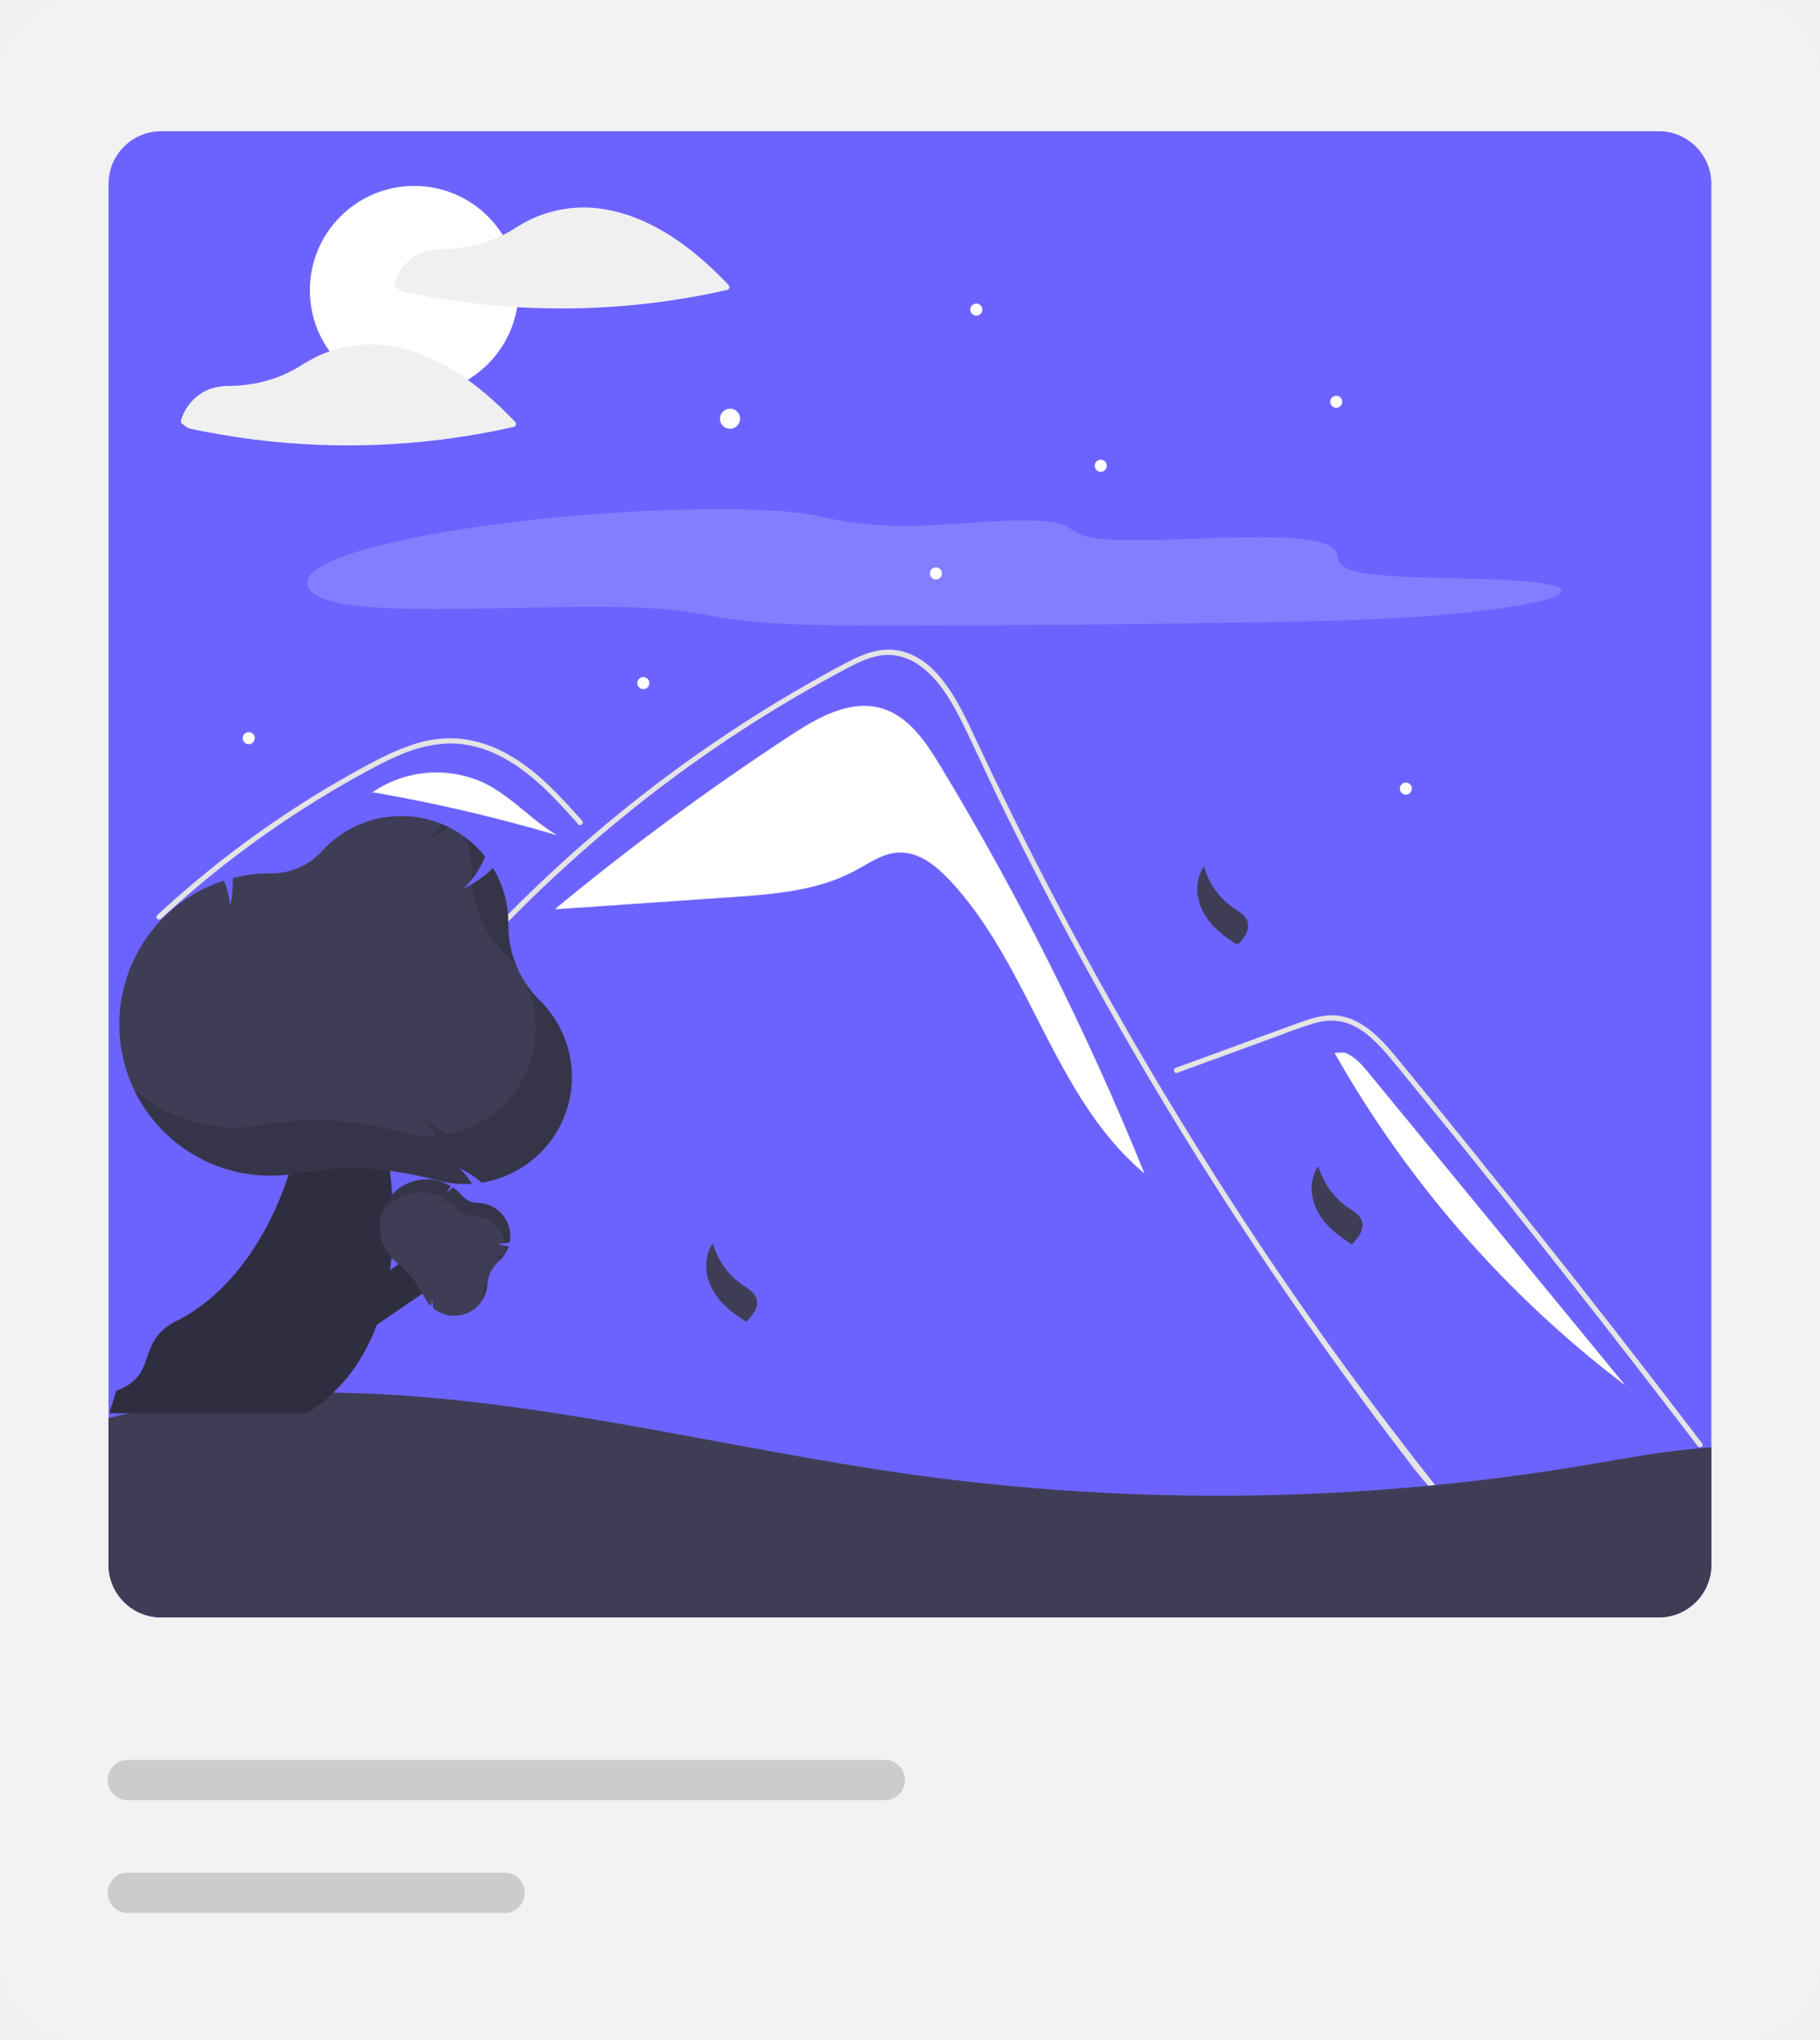
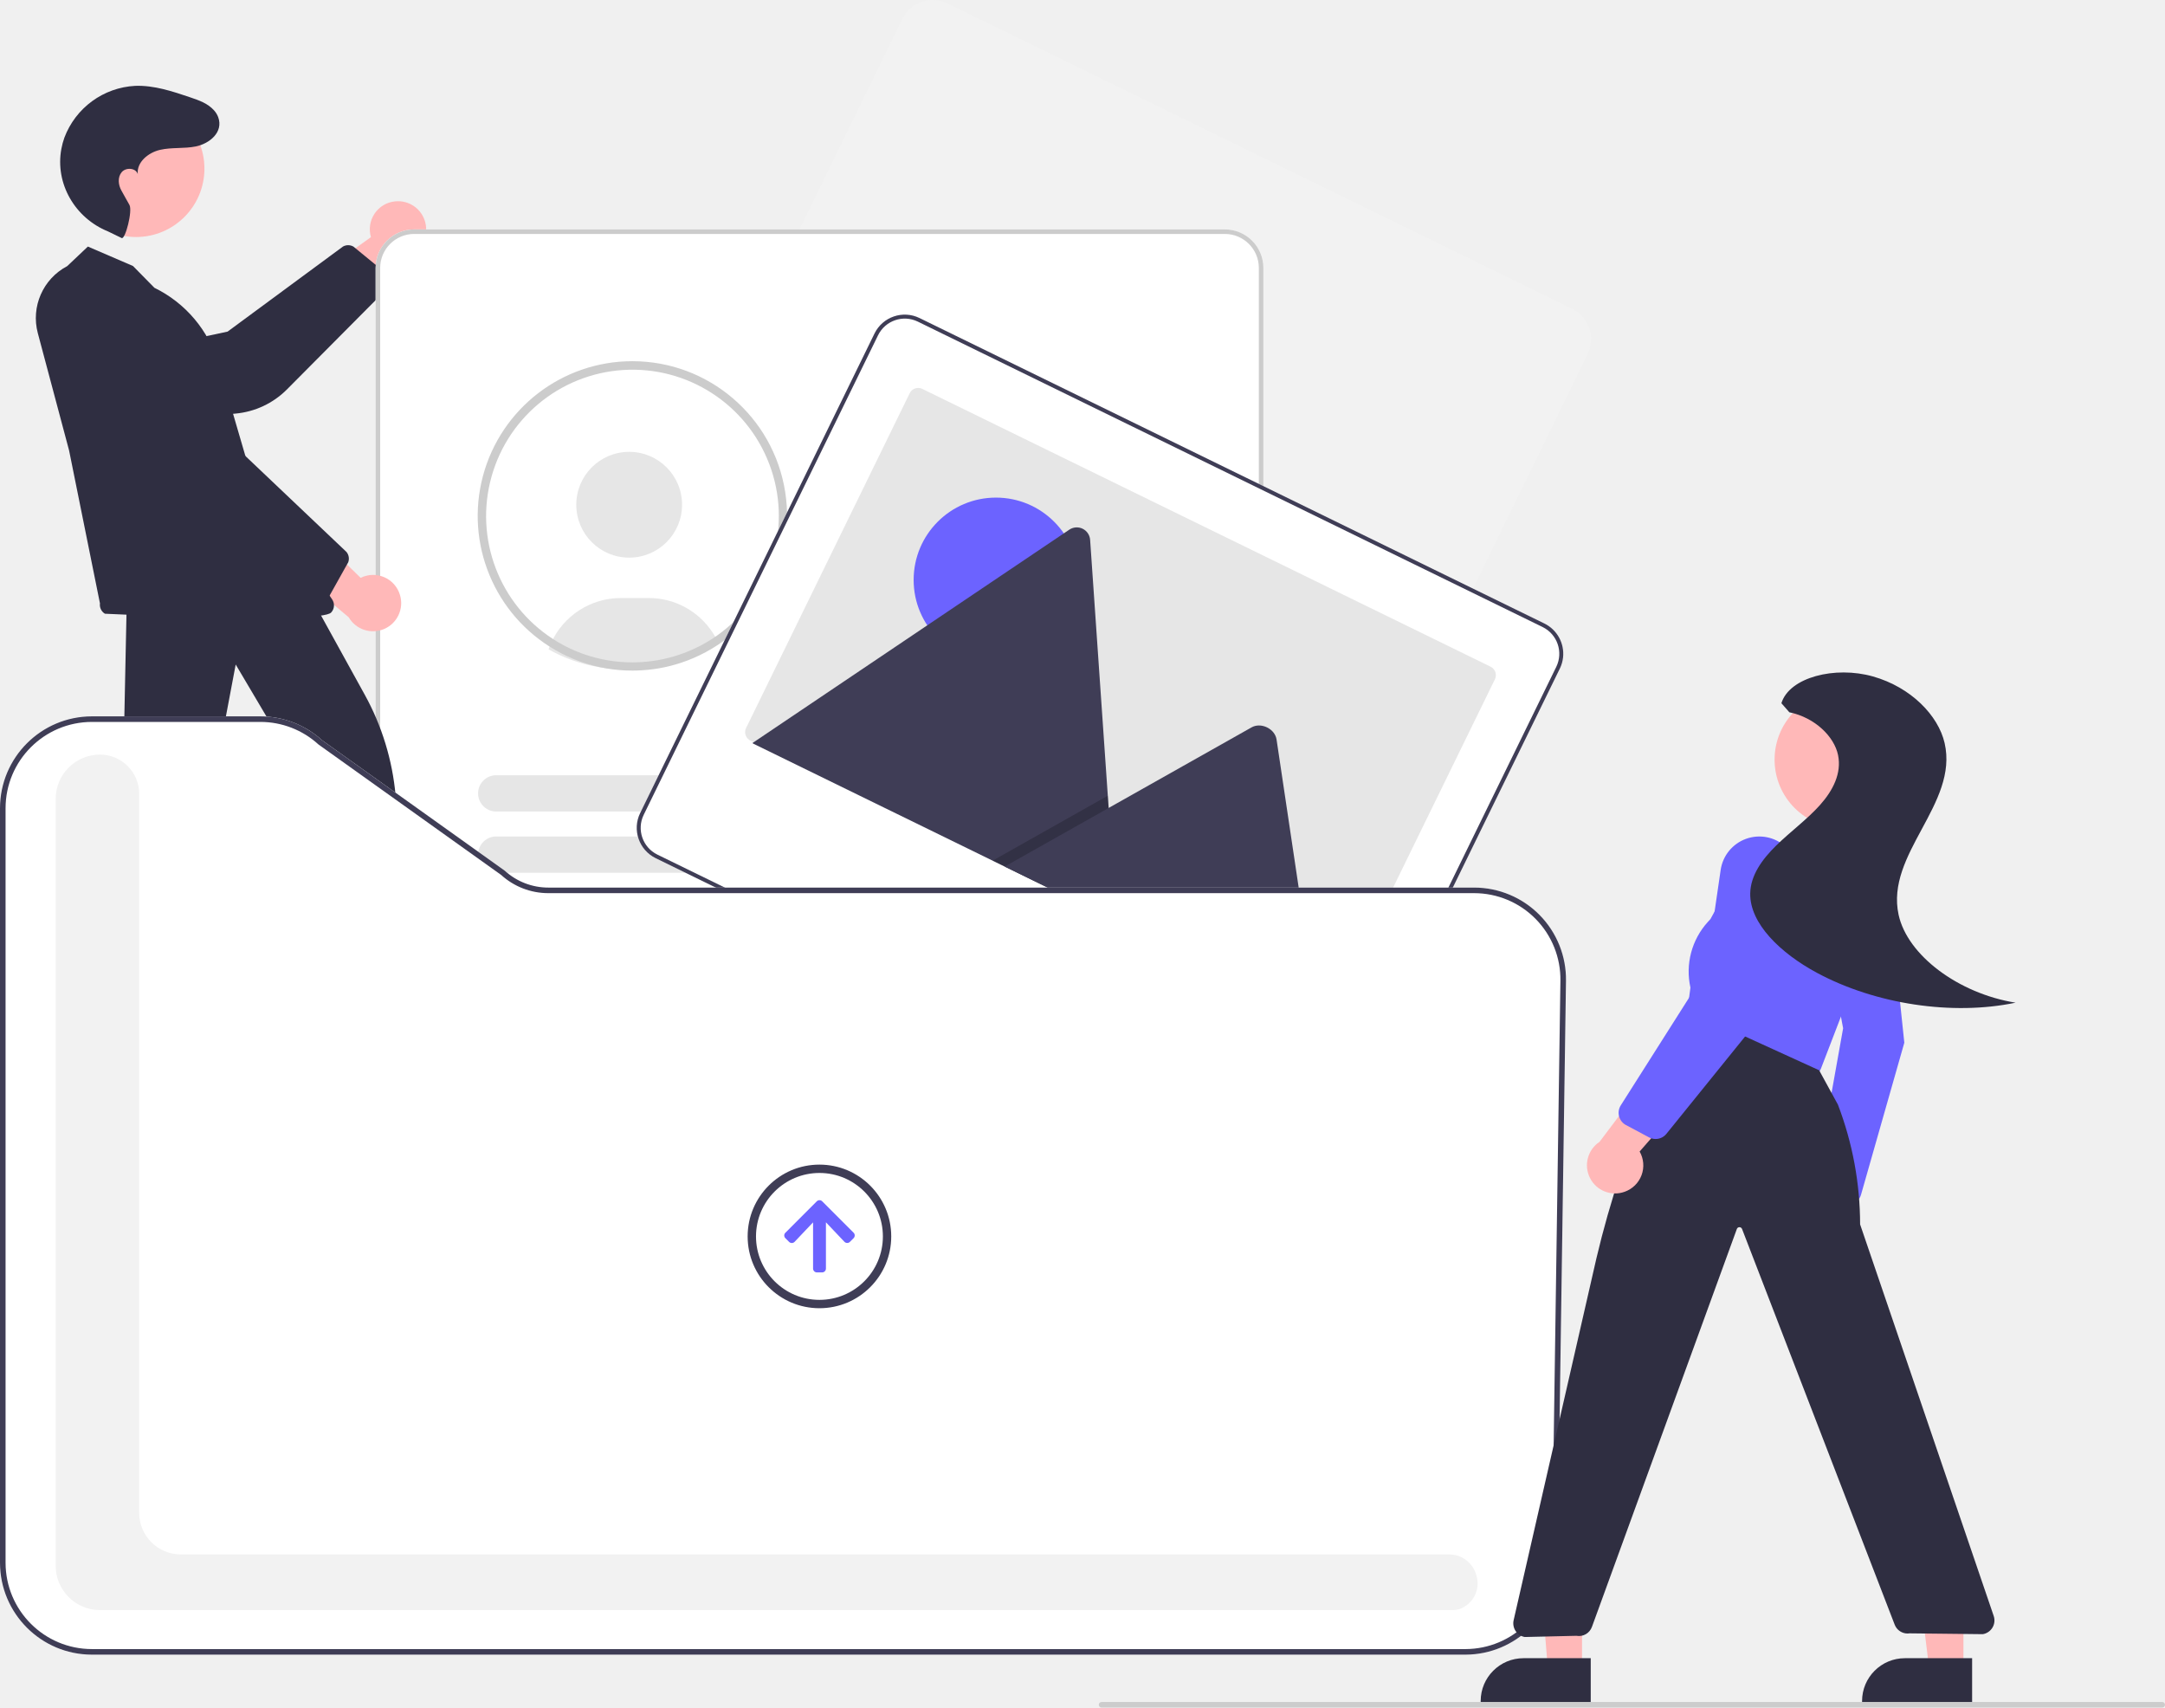
- <svg xmlns="http://www.w3.org/2000/svg" data-name="Layer 1" width="541" height="606" viewBox="0 0 541 606">
-   <path d="M847.05,752.742H352.022a23.012,23.012,0,0,1-22.986-22.986V169.729a23.012,23.012,0,0,1,22.986-22.986H847.05a23.012,23.012,0,0,1,22.986,22.986V729.756A23.012,23.012,0,0,1,847.05,752.742Z" transform="translate(-329.0361 -146.7423)" fill="#f2f2f2" />
-   <path d="M822.156,185.742h-445.24a15.641,15.641,0,0,0-15.62,15.62v410.42a15.641,15.641,0,0,0,15.62,15.62h445.24a15.641,15.641,0,0,0,15.62-15.62v-410.42A15.641,15.641,0,0,0,822.156,185.742Z" transform="translate(-329.0361 -146.7423)" fill="#6c63ff" />
-   <path d="M608.575,374.351c-4.325-7.153-9.45-14.791-17.477-17.127-9.295-2.705-18.843,2.669-26.943,7.971a785.107,785.107,0,0,0-69.87,51.479l.024.278q26.069-1.798,52.138-3.595c12.557-.866,25.544-1.851,36.641-7.791,4.211-2.254,8.315-5.265,13.087-5.475,5.928-.261,11.097,3.88,15.159,8.205,24.028,25.587,30.982,64.716,57.939,87.196A855.509,855.509,0,0,0,608.575,374.351Z" transform="translate(-329.0361 -146.7423)" fill="#fff" />
-   <path d="M756.274,591.375c-2.657-3.355-3.743-4.141-6.364-7.527q-32.012-41.403-60.178-85.603-19.131-30.019-36.365-61.191-8.205-14.82-15.96-29.872-6.018-11.671-11.767-23.482c-1.096-2.249-2.161-4.508-3.221-6.773-2.497-5.325-4.948-10.676-7.579-15.928-2.998-5.987-6.648-12.263-12.155-16.285a16.583,16.583,0,0,0-8.639-3.324c-4.482-.29-8.618,1.561-12.506,3.583a402.575,402.575,0,0,0-79.161,54.589,412.123,412.123,0,0,0-64.314,71.391c-.568.812-1.913.036-1.339-.781q3.389-4.793,6.912-9.482A414.4,414.4,0,0,1,549.436,362.007q10.291-6.669,20.969-12.713c3.588-2.032,7.191-4.038,10.857-5.92,3.593-1.846,7.409-3.505,11.513-3.567,13.969-.217,21.202,15.603,26.17,26.248q2.342,5.025,4.741,10.019,9.065,18.961,18.829,37.575,6.026,11.493,12.315,22.851,19.573,35.37,41.607,69.308c19.46,29.97,38.764,56.445,60.932,84.471C757.98,591.055,756.889,592.161,756.274,591.375Z" transform="translate(-329.0361 -146.7423)" fill="#e4e4e4" />
-   <path d="M500.999,391.75c-.812-.905-1.618-1.809-2.435-2.714-6.442-7.124-13.354-14.166-22.2-18.25a32.207,32.207,0,0,0-13.494-3.128,38.508,38.508,0,0,0-14.01,3.055c-2.109.843-4.172,1.799-6.204,2.818-2.321,1.168-4.601,2.414-6.871,3.671q-6.39,3.536-12.615,7.383-12.385,7.654-23.994,16.476-6.018,4.575-11.788,9.451-5.366,4.529-10.516,9.301c-.734.677-1.83-.419-1.096-1.096.905-.843,1.82-1.68,2.735-2.507q3.877-3.505,7.879-6.876,7.297-6.157,14.972-11.839,11.935-8.841,24.691-16.482,6.375-3.815,12.925-7.31c1.318-.703,2.652-1.391,4.002-2.042a63.792,63.792,0,0,1,9.513-3.872,33.841,33.841,0,0,1,14.367-1.411,37.405,37.405,0,0,1,13.256,4.586c8.685,4.855,15.422,12.361,21.977,19.687C502.757,391.393,501.666,392.494,500.999,391.75Z" transform="translate(-329.0361 -146.7423)" fill="#e4e4e4" />
-   <path d="M678.96,465.575l20.812-7.612,10.333-3.779a105.676,105.676,0,0,1,10.202-3.514,16.094,16.094,0,0,1,9.234.118,21.282,21.282,0,0,1,7.202,4.465,58.449,58.449,0,0,1,5.907,6.309c2.25,2.704,4.466,5.436,6.693,8.159q13.784,16.857,27.387,33.86,13.603,17.003,27.024,34.151,13.454,17.189,26.723,34.523,1.625,2.123,3.248,4.249c.598.783,1.945.011,1.339-.783q-13.367-17.507-26.92-34.872-13.587-17.406-27.361-34.664-13.774-17.258-27.734-34.366-3.478-4.262-6.967-8.515c-1.962-2.392-3.902-4.809-6.055-7.035-3.951-4.086-8.887-7.697-14.795-7.795-3.474-.058-6.836,1.045-10.063,2.212-3.479,1.259-6.95,2.541-10.425,3.812l-20.958,7.665-5.239,1.916c-.93.34-.528,1.84.412,1.496Z" transform="translate(-329.0361 -146.7423)" fill="#e4e4e4" />
-   <path d="M473.626,379.75a33.6,33.6,0,0,0-33.84,2.42A482.654,482.654,0,0,1,494.698,394.986C487.207,390.597,481.348,383.719,473.626,379.75Z" transform="translate(-329.0361 -146.7423)" fill="#fff" />
-   <path d="M439.682,382.151l-2.036,1.655c.689-.579,1.405-1.122,2.14-1.636C439.751,382.164,439.717,382.157,439.682,382.151Z" transform="translate(-329.0361 -146.7423)" fill="#f2f2f2" />
-   <path d="M735.959,465.651c-2.049-2.494-4.264-5.105-7.328-6.118l-2.861.113a324.517,324.517,0,0,0,86.435,98.816Q774.082,512.056,735.959,465.651Z" transform="translate(-329.0361 -146.7423)" fill="#fff" />
-   <g opacity="0.17">
-     <path d="M791.793,323.392c5.769-2.516-5.931-3.98-19.205-4.461s-29.333-.455-37.816-1.824c-8.204-1.324-7.6-3.679-8.29-5.813s-3.844-4.321-16.646-4.796c-15.953-.591-42.261,1.684-54.303.318-11.238-1.275-4.558-5.273-20.945-5.426-9.358-.087-21.413,1.231-31.825,1.549a116.015,116.015,0,0,1-22.082-1.151c-5.075-.831-8.61-1.886-14.322-2.62-14.996-1.928-44.334-1.28-70.52,1.191s-48.632,6.521-61.291,10.532-16.156,7.961-13.208,11.31c1.883,2.139,6.701,4.138,18.389,4.998,21.862,1.607,60.785-1.159,83.376.303,12.591.815,18.176,2.836,29.223,3.942,11.868,1.188,29.242,1.251,46.312,1.223,35.542-.059,71.993-.424,109.161-1.094,15.525-.28,31.792-.643,48.311-1.976s33.369-3.905,36.854-6.316" transform="translate(-329.0361 -146.7423)" fill="#fff" />
-   </g>
-   <circle cx="217.015" cy="124.424" r="2.992" fill="#fff" />
-   <circle cx="290.235" cy="91.998" r="1.795" fill="#fff" />
-   <circle cx="191.235" cy="202.998" r="1.795" fill="#fff" />
-   <circle cx="397.232" cy="119.408" r="1.795" fill="#fff" />
-   <circle cx="278.232" cy="170.408" r="1.795" fill="#fff" />
-   <circle cx="327.232" cy="138.408" r="1.795" fill="#fff" />
-   <circle cx="417.932" cy="234.365" r="1.795" fill="#fff" />
-   <circle cx="73.932" cy="219.365" r="1.795" fill="#fff" />
-   <path d="M837.776,576.852v34.93a15.641,15.641,0,0,1-15.62,15.62h-445.24a15.641,15.641,0,0,1-15.62-15.62v-43.64a264.225,264.225,0,0,1,70.01-7.48c56.9,1.24,112.47,16.43,168.84,24.29a659.893,659.893,0,0,0,199.88-2.75C812.486,580.112,825.176,577.672,837.776,576.852Z" transform="translate(-329.0361 -146.7423)" fill="#3f3d56" />
-   <path d="M686.761,417.855c-2.274-4.21-2.591-9.727.201-13.612a22.043,22.043,0,0,0,8.781,12.326c1.659,1.129,3.621,2.213,4.188,4.137a4.928,4.928,0,0,1-.514,3.617,14.634,14.634,0,0,1-2.271,2.965l-.08.301C692.95,425.15,689.035,422.065,686.761,417.855Z" transform="translate(-329.0361 -146.7423)" fill="#3f3d56" />
-   <path d="M540.761,529.855c-2.274-4.21-2.591-9.727.201-13.612a22.043,22.043,0,0,0,8.781,12.326c1.659,1.129,3.621,2.213,4.188,4.137a4.928,4.928,0,0,1-.514,3.617,14.634,14.634,0,0,1-2.271,2.965l-.08.301C546.95,537.15,543.035,534.065,540.761,529.855Z" transform="translate(-329.0361 -146.7423)" fill="#3f3d56" />
-   <path d="M720.761,506.855c-2.274-4.21-2.591-9.727.201-13.612a22.043,22.043,0,0,0,8.781,12.326c1.659,1.129,3.621,2.213,4.188,4.137a4.928,4.928,0,0,1-.514,3.617,14.634,14.634,0,0,1-2.271,2.965l-.08.301C726.95,514.15,723.035,511.065,720.761,506.855Z" transform="translate(-329.0361 -146.7423)" fill="#3f3d56" />
-   <path d="M452.163,264.02A31.017,31.017,0,1,1,483.18,233.003,31.052,31.052,0,0,1,452.163,264.02Z" transform="translate(-329.0361 -146.7423)" fill="#fff" />
-   <path d="M545.598,231.412c-8.076-8.472-17.456-16.201-28.56-20.285a45.905,45.905,0,0,0-9.566-2.404c-.026-.004-.051.002-.077-0a1.408,1.408,0,0,0-.161-.032,36.823,36.823,0,0,0-13.668.825,37.762,37.762,0,0,0-6.364,2.217,55.65,55.65,0,0,0-5.971,3.384A38.84,38.84,0,0,1,468.036,220.04a44.393,44.393,0,0,1-7.087.696,17.119,17.119,0,0,0-5.962.858,14.311,14.311,0,0,0-8.715,9.437.928.928,0,0,0,.412,1.014c.529.379,1.044.808,1.599,1.145a4.99,4.99,0,0,0,1.562.426q1.325.28,2.653.543,4.892.969,9.825,1.716,9.981,1.511,20.071,2.129a223.483,223.483,0,0,0,40.396-1.214,224.255,224.255,0,0,0,22.412-3.877A.906.906,0,0,0,545.598,231.412Z" transform="translate(-329.0361 -146.7423)" fill="#f0f0f0" />
-   <path d="M453.611,251.816a45.905,45.905,0,0,0-9.566-2.404c-.026-.004-.051.002-.077-0a1.408,1.408,0,0,0-.161-.032,36.823,36.823,0,0,0-13.668.825,37.761,37.761,0,0,0-6.364,2.217,55.653,55.653,0,0,0-5.971,3.384,38.839,38.839,0,0,1-13.196,4.923,44.392,44.392,0,0,1-7.087.696,17.119,17.119,0,0,0-5.962.858A14.311,14.311,0,0,0,382.843,271.72a.928.928,0,0,0,.412,1.014c.529.379,1.044.808,1.599,1.146a4.99,4.99,0,0,0,1.562.426q1.325.279,2.653.543,4.892.969,9.825,1.716,9.981,1.511,20.071,2.129a223.482,223.482,0,0,0,40.396-1.214,224.252,224.252,0,0,0,22.412-3.877.906.906,0,0,0,.396-1.5C474.094,263.63,464.715,255.901,453.611,251.816Z" transform="translate(-329.0361 -146.7423)" fill="#f0f0f0" />
-   <path d="M592.036,681.742h-225a6,6,0,0,1,0-12h225a6,6,0,1,1,0,12Z" transform="translate(-329.0361 -146.7423)" fill="#ccc" />
-   <path d="M479.036,715.242h-112a6,6,0,0,1,0-12h112a6,6,0,1,1,0,12Z" transform="translate(-329.0361 -146.7423)" fill="#ccc" />
-   <polygon points="107.375 384.038 124.578 370.977 132.963 379.362 104.938 398.541 107.375 384.038" fill="#2f2e41" />
-   <path d="M420.366,566.744H361.517l2.064-6.688h0c12.792-4.631,5.607-14.585,17.775-20.669,29.763-14.882,41.286-59.29,36.927-76.844l19.504-.825S464.724,538.212,420.366,566.744Z" transform="translate(-329.0361 -146.7423)" fill="#2f2e41" />
-   <path d="M470.606,535.308a9.891,9.891,0,0,1-12.782.239l-.038-.031-.001-.049a9.477,9.477,0,0,0-.38-2.419,6.77,6.77,0,0,1-.246,1.674l-.049.184-.132-.136c-.114-.118-.225-.237-.328-.355a9.975,9.975,0,0,1-1.519-2.301,29.079,29.079,0,0,0-8.068-10.057,14.118,14.118,0,0,1-1.693-1.629,13.954,13.954,0,0,1,17.523-21.259l.087.051-.045.09a7.269,7.269,0,0,1-1.297,1.871,9.479,9.479,0,0,0,1.997-1.443l.063-.06.072.05a14.013,14.013,0,0,1,2.552,2.271l.081.093a6.229,6.229,0,0,0,4.613,2.129,9.888,9.888,0,0,1,9.575,11.585l-.011.065-.064.019a8.485,8.485,0,0,1-3.456.431,9.64,9.64,0,0,0,3.078.771l.137.011-.044.131a9.882,9.882,0,0,1-2.852,4.3l-.038.033-.04.035a9.71,9.71,0,0,0-3.355,6.74A9.964,9.964,0,0,1,470.606,535.308Z" transform="translate(-329.0361 -146.7423)" fill="#3f3d56" />
-   <path d="M472.406,532.129a9.863,9.863,0,0,1-.111,1.063,9.997,9.997,0,0,0,1.607-4.953c.013-.27.041-.539.079-.807A9.382,9.382,0,0,0,472.406,532.129Z" transform="translate(-329.0361 -146.7423)" opacity="0.15" />
-   <path d="M475.518,520.108a9.625,9.625,0,0,0,2.46.696,9.898,9.898,0,0,0,.901-1.1A8.387,8.387,0,0,1,475.518,520.108Z" transform="translate(-329.0361 -146.7423)" opacity="0.15" />
-   <path d="M479.143,516.861a9.949,9.949,0,0,1-.07,2.566,9.834,9.834,0,0,0,1.113-2.295l.044-.131-.137-.011A9.556,9.556,0,0,1,479.143,516.861Z" transform="translate(-329.0361 -146.7423)" opacity="0.15" />
-   <path d="M478.228,507.474a9.912,9.912,0,0,0-7.259-3.356,6.229,6.229,0,0,1-4.613-2.129l-.081-.093a14.013,14.013,0,0,0-2.552-2.271l-.072-.05-.063.06a9.479,9.479,0,0,1-1.997,1.443,7.269,7.269,0,0,0,1.297-1.871l.045-.09-.087-.051a13.944,13.944,0,0,0-20.659,9.027,13.946,13.946,0,0,1,19.163-5.138l.087.051-.045.09a7.269,7.269,0,0,1-1.297,1.871,9.479,9.479,0,0,0,1.997-1.443l.063-.06.072.05a14.013,14.013,0,0,1,2.552,2.271l.081.093a6.229,6.229,0,0,0,4.613,2.129,9.89,9.89,0,0,1,9.565,8.128,11.987,11.987,0,0,0,1.431-.348l.064-.019.011-.065A9.85,9.85,0,0,0,478.228,507.474Z" transform="translate(-329.0361 -146.7423)" opacity="0.15" />
-   <path d="M499.049,466.754a31.85,31.85,0,0,1-26.603,31.411l-.157.026-.122-.101a30.517,30.517,0,0,0-6.656-4.225,21.8,21.8,0,0,1,3.525,4.155l.339.51-.611.029c-.527.026-1.052.038-1.557.038a32.118,32.118,0,0,1-8.793-1.219,93.631,93.631,0,0,0-41.472-1.879,45.458,45.458,0,0,1-7.537.629,44.931,44.931,0,0,1-14.136-87.576l.309-.102.122.301a23.405,23.405,0,0,1,1.765,7.114,30.523,30.523,0,0,0,.759-7.898l-.01-.28.272-.068a45.123,45.123,0,0,1,10.918-1.339l.398.002a20.058,20.058,0,0,0,14.956-6.626,31.84,31.84,0,0,1,48.372,1.486l.134.166-.089.195a27.322,27.322,0,0,1-6.307,9.272,31.04,31.04,0,0,0,8.41-5.803l.318-.308.223.383a31.818,31.818,0,0,1,4.332,16.04l-0.0.161c-0.0.057-0.0.114-0.0.171a31.266,31.266,0,0,0,9.162,22.444A32.083,32.083,0,0,1,499.049,466.754Z" transform="translate(-329.0361 -146.7423)" fill="#3f3d56" />
-   <g opacity="0.15">
-     <path d="M460.12,391.503a22.494,22.494,0,0,1-4.012,4.922,30.962,30.962,0,0,0,6.269-3.918Q461.268,391.961,460.12,391.503Z" transform="translate(-329.0361 -146.7423)" />
-     <path d="M478.551,429.511A31.97,31.97,0,0,1,483.13,435.089a32.547,32.547,0,0,1-2.979-13.673c0-.057,0-.114 0-.171l0-.161a31.819,31.819,0,0,0-4.332-16.04l-.223-.383-.318.308a31.112,31.112,0,0,1-5.808,4.422A31.014,31.014,0,0,0,478.551,429.511Z" transform="translate(-329.0361 -146.7423)" />
-     <path d="M469.39,406.736l-0.0.161c-0.0.057-0.0.114-0.0.171,0,.313.006.624.014.936a33.163,33.163,0,0,0,3.772-6.502l.089-.195-.134-.166a32.1,32.1,0,0,0-5.761-5.571A31.891,31.891,0,0,1,469.39,406.736Z" transform="translate(-329.0361 -146.7423)" />
-     <path d="M489.313,443.86a28.789,28.789,0,0,1-4.058-4.938,31.811,31.811,0,0,1-23.57,44.895l-.157.026-.122-.101a30.517,30.517,0,0,0-6.656-4.225,21.8,21.8,0,0,1,3.525,4.155l.339.51-.611.029c-.527.026-1.052.039-1.557.039a32.118,32.118,0,0,1-8.793-1.219,93.631,93.631,0,0,0-41.472-1.879,45.458,45.458,0,0,1-7.537.629,44.726,44.726,0,0,1-29.841-11.38,44.971,44.971,0,0,0,40.603,25.728,45.458,45.458,0,0,0,7.537-.629,93.631,93.631,0,0,1,41.472,1.879,32.118,32.118,0,0,0,8.793,1.219c.506,0,1.03-.013,1.557-.039l.611-.029-.339-.51a21.8,21.8,0,0,0-3.525-4.155,30.517,30.517,0,0,1,6.656,4.225l.122.101.157-.026a31.826,31.826,0,0,0,16.867-54.306Z" transform="translate(-329.0361 -146.7423)" />
-   </g>
+ <svg xmlns="http://www.w3.org/2000/svg" data-name="Layer 1" width="777.697" height="613.285" viewBox="0 0 777.697 613.285">
+   <path d="M352.946,215.692a10.056,10.056,0,0,0-8.543,12.836l-29.075,20.776,17.331,6.669,24.953-20.752a10.11,10.11,0,0,0-4.666-19.53Z" transform="translate(-211.1516 -143.3574)" fill="#ffb8b8" />
+   <path d="M350.242,246.986l-36.064,36.287a29.896,29.896,0,0,1-18.419,8.63l-44.563,4.066a12.28,12.28,0,0,1-9.115-2.865,11.996,11.996,0,0,1,5.293-20.951l45.526-9.694,41.448-30.553a3.793,3.793,0,0,1,3.769.028l11.272,9.234a3.703,3.703,0,0,1,1.868,3.886A3.618,3.618,0,0,1,350.242,246.986Z" transform="translate(-211.1516 -143.3574)" fill="#2f2e41" />
+   <path d="M782.628,266.487a12.132,12.132,0,0,0-6.718-12.199L551.469,144.591a12.1,12.1,0,0,0-16.186,5.551l-.004.008L451.099,322.384a12.121,12.121,0,0,0,5.56,16.19L681.1,448.271a12.121,12.121,0,0,0,16.19-5.56l84.18-172.234A12.012,12.012,0,0,0,782.628,266.487Z" transform="translate(-211.1516 -143.3574)" fill="#f2f2f2" />
+   <path d="M651.142,648.761H359.917a13.845,13.845,0,0,1-13.829-13.829V239.582a13.845,13.845,0,0,1,13.829-13.829H651.142a13.845,13.845,0,0,1,13.829,13.829v395.349A13.845,13.845,0,0,1,651.142,648.761Z" transform="translate(-211.1516 -143.3574)" fill="#fff" />
+   <circle cx="226.008" cy="181.285" r="19" fill="#e6e6e6" />
+   <path d="M408.201,376.572a54.431,54.431,0,0,0,8.399,3.871l.513.178A54.767,54.767,0,0,0,435.32,383.712c1.248,0,2.449-.043,3.572-.128a54.135,54.135,0,0,0,8.123-1.12c1.468-.321,2.932-.705,4.348-1.139.343-.101.66-.2,1.007-.309a55.183,55.183,0,0,0,16.052-8.318,24.805,24.805,0,0,0-1.279-2.149,27.425,27.425,0,0,0-22.983-12.406h-10a27.516,27.516,0,0,0-25.025,16.088A24.984,24.984,0,0,0,408.201,376.572Z" transform="translate(-211.1516 -143.3574)" fill="#e6e6e6" />
+   <path d="M443.607,381.991a3.618,3.618,0,0,0-1.78.625,53.17,53.17,0,0,0,7.971-1.106Z" transform="translate(-211.1516 -143.3574)" fill="#2f2e41" />
+   <path d="M438.312,273.083a55.566,55.566,0,0,0-27.72,103.72,54.639,54.639,0,0,0,8.83,4.11l.52.18a55.258,55.258,0,0,0,18.37,3.12c1.21,0,2.42-.04,3.61-.13a54.65,54.65,0,0,0,8.19-1.13c1.51-.33,2.99-.72,4.39-1.15.34-.1.66-.2,1.01-.31a55.571,55.571,0,0,0-17.2-108.41Zm32.24,97.19a52.681,52.681,0,0,1-15.95,8.41c-.31.1-.63.2-.95.3-1.33.41-2.73.77-4.17,1.08a51.231,51.231,0,0,1-7.75,1.08c-1.13.08-2.28.12-3.42.12a52.544,52.544,0,0,1-17.39-2.95l-.49-.17a51.236,51.236,0,0,1-8.76-4.12,52.576,52.576,0,1,1,58.88-3.75Z" transform="translate(-211.1516 -143.3574)" fill="#ccc" />
+   <path d="M364.676,494.922" transform="translate(-211.1516 -143.3574)" fill="#f2f2f2" />
+   <path d="M651.142,648.761H359.917a13.845,13.845,0,0,1-13.829-13.829V239.582a13.845,13.845,0,0,1,13.829-13.829H651.142a13.845,13.845,0,0,1,13.829,13.829v395.349A13.845,13.845,0,0,1,651.142,648.761ZM359.917,227.38A12.216,12.216,0,0,0,347.715,239.582v395.349a12.216,12.216,0,0,0,12.202,12.202H651.142a12.216,12.216,0,0,0,12.202-12.202V239.582a12.216,12.216,0,0,0-12.202-12.202Z" transform="translate(-211.1516 -143.3574)" fill="#ccc" />
+   <path d="M594.764,328.433H512.358a6.519,6.519,0,1,1,0-13.039H594.764a6.519,6.519,0,1,1,0,13.039Z" transform="translate(-211.1516 -143.3574)" fill="#e6e6e6" />
+   <path d="M621.656,350.436H512.358a6.519,6.519,0,1,1,0-13.039h109.299a6.519,6.519,0,0,1,0,13.039Z" transform="translate(-211.1516 -143.3574)" fill="#e6e6e6" />
+   <path d="M594.644,434.825H389.403a6.519,6.519,0,1,1,0-13.039H594.644a6.519,6.519,0,1,1,0,13.039Z" transform="translate(-211.1516 -143.3574)" fill="#e6e6e6" />
+   <path d="M621.536,456.827H389.403a6.519,6.519,0,1,1,0-13.039H621.536a6.519,6.519,0,0,1,0,13.039Z" transform="translate(-211.1516 -143.3574)" fill="#e6e6e6" />
+   <path d="M594.644,507.398H389.403a6.519,6.519,0,1,1,0-13.039H594.644a6.519,6.519,0,1,1,0,13.039Z" transform="translate(-211.1516 -143.3574)" fill="#e6e6e6" />
+   <path d="M621.536,529.401H389.403a6.519,6.519,0,0,1,0-13.039H621.536a6.519,6.519,0,1,1,0,13.039Z" transform="translate(-211.1516 -143.3574)" fill="#e6e6e6" />
+   <path d="M594.644,579.971H389.403a6.519,6.519,0,0,1,0-13.039H594.644a6.519,6.519,0,1,1,0,13.039Z" transform="translate(-211.1516 -143.3574)" fill="#e6e6e6" />
+   <path d="M621.536,601.974H389.403a6.519,6.519,0,0,1,0-13.039H621.536a6.519,6.519,0,0,1,0,13.039Z" transform="translate(-211.1516 -143.3574)" fill="#e6e6e6" />
+   <path d="M772.628,379.487a12.132,12.132,0,0,0-6.718-12.199L541.469,257.591a12.1,12.1,0,0,0-16.186,5.551l-.004.008L441.099,435.384a12.121,12.121,0,0,0,5.56,16.19L671.1,561.271a12.121,12.121,0,0,0,16.19-5.56l84.18-172.234A12.012,12.012,0,0,0,772.628,379.487Z" transform="translate(-211.1516 -143.3574)" fill="#fff" />
+   <path d="M772.628,379.487a12.132,12.132,0,0,0-6.718-12.199L541.469,257.591a12.1,12.1,0,0,0-16.186,5.551l-.004.008L441.099,435.384a12.121,12.121,0,0,0,5.56,16.19L671.1,561.271a12.121,12.121,0,0,0,16.19-5.56l84.18-172.234A12.012,12.012,0,0,0,772.628,379.487ZM686.01,555.086a10.693,10.693,0,0,1-14.285,4.906L447.284,450.295a10.693,10.693,0,0,1-4.906-14.285l84.18-172.234a10.693,10.693,0,0,1,14.285-4.906L765.285,368.568a10.693,10.693,0,0,1,4.906,14.285Z" transform="translate(-211.1516 -143.3574)" fill="#3f3d56" />
+   <path d="M748.148,387.319,689.367,507.584a3.369,3.369,0,0,1-4.506,1.549l-0,0-204.16-99.784a2.839,2.839,0,0,1-.417-.246,3.367,3.367,0,0,1-1.131-4.262l58.78-120.265a3.369,3.369,0,0,1,4.506-1.549h0L746.6,382.811a3.369,3.369,0,0,1,1.549,4.506l0,0Z" transform="translate(-211.1516 -143.3574)" fill="#e6e6e6" />
+   <circle cx="357.759" cy="208.287" r="29.567" fill="#6c63ff" />
+   <path d="M612.202,474.217,481.888,410.526a2.954,2.954,0,0,1-.468-.277l113.81-76.633a4.803,4.803,0,0,1,7.512,3.671l6.348,91.858.306,4.397Z" transform="translate(-211.1516 -143.3574)" fill="#3f3d56" />
+   <polygon points="401.05 330.86 356.558 309.114 393.905 288.064 396.594 286.548 397.938 285.789 398.244 290.185 401.05 330.86" opacity="0.2" style="isolation:isolate" />
+   <path d="M684.759,509.68,572.049,454.592l37.347-21.05,2.689-1.517L660.752,404.592c3.19-1.798,7.761.227,8.798,3.667a5.718,5.718,0,0,1,.16.711Z" transform="translate(-211.1516 -143.3574)" fill="#3f3d56" />
+   <polygon points="125.844 376.82 138.103 376.819 143.936 329.531 125.841 329.532 125.844 376.82" fill="#ffb8b8" />
+   <path d="M333.868,516.175l24.144-.001h.001a15.386,15.386,0,0,1,15.386,15.386v.5l-39.531.001Z" transform="translate(-211.1516 -143.3574)" fill="#2f2e41" />
+   <polygon points="30.551 369.014 43.253 371.498 58.881 323.688 40.135 320.021 30.551 369.014" fill="#ffb8b8" />
+   <path d="M239.274,507.59l25.014,4.893.001 0a16.243,16.243,0,0,1,12.822,19.06l-.101.518L236.055,524.05Z" transform="translate(-211.1516 -143.3574)" fill="#2f2e41" />
+   <path d="M354.832,357.056a10.056,10.056,0,0,0-14.136-6.159l-25.554-24.979L311.616,344.15l24.807,20.926a10.11,10.11,0,0,0,18.409-8.019Z" transform="translate(-211.1516 -143.3574)" fill="#ffb8b8" />
+   <circle cx="48.871" cy="60.566" r="24.561" fill="#ffb8b8" />
+   <path d="M254.865,228.86c1.305.571,3.977-9.827,2.78-11.907-1.78-3.093-1.675-3.071-2.857-5.117s-1.446-4.847.084-6.648,5.072-1.562,5.77.696c-.449-4.288,3.792-7.735,7.993-8.703s8.632-.367,12.857-1.229c4.902-1,10.003-5.11,8.047-10.501a7.593,7.593,0,0,0-1.481-2.434c-2.26-2.541-5.421-3.626-8.512-4.675-6.43-2.182-13.036-4.392-19.822-4.151a28.798,28.798,0,0,0-25.446,18.609,26.156,26.156,0,0,0-1.083,4.025c-2.329,12.524,4.944,24.878,16.756,29.647Z" transform="translate(-211.1516 -143.3574)" fill="#2f2e41" />
+   <path d="M248.835,363.784a3.754,3.754,0,0,1-1.778-3.717l-11.083-54.901-11.234-42.135h0A21.074,21.074,0,0,1,235.291,238.94l7.427-7.027,16.202,6.98,7.699,7.828a44.027,44.027,0,0,1,22.993,27.261L301.961,316.237,330.478,358.664a3.773,3.773,0,0,1-.369,4.68C326.142,367.611,248.835,363.784,248.835,363.784Z" transform="translate(-211.1516 -143.3574)" fill="#2f2e41" />
+   <path d="M323.548,359.884l-42.051-29.14A29.896,29.896,0,0,1,269.77,314.124L257.95,270.965a12.28,12.28,0,0,1,1.221-9.477,11.996,11.996,0,0,1,21.554,1.536l17.53,43.12,37.35,35.446a3.793,3.793,0,0,1,.634,3.716l-7.113,12.717a3.703,3.703,0,0,1-3.499,2.521A3.618,3.618,0,0,1,323.548,359.884Z" transform="translate(-211.1516 -143.3574)" fill="#2f2e41" />
+   <path d="M236.188,505.053a3.744,3.744,0,0,1-.448-3.423l19.454-70.72,1.438-69.295,65.486-4.491.318-.021,19.724,35.749a91.977,91.977,0,0,1,11.1,36.235l6.5,71.23a3.716,3.716,0,0,1-3.251,4.064l-19.746,1.878a3.674,3.674,0,0,1-4.079-3.111l-8.018-72.383-28.85-48.745-9.684,51.318L266.071,504.207a3.719,3.719,0,0,1-3.458,2.426l-23.4.01A3.639,3.639,0,0,1,236.188,505.053Z" transform="translate(-211.1516 -143.3574)" fill="#2f2e41" />
+   <path d="M737.616,737.643H244.152a33.037,33.037,0,0,1-33-33v-271a33.037,33.037,0,0,1,33-33h60.503a32.925,32.925,0,0,1,22.195,8.58l65.612,46.851a23.182,23.182,0,0,0,15.659,6.069H740.68A33,33,0,0,1,773.677,495.625l-3.064,209.5A33.138,33.138,0,0,1,737.616,737.643Z" transform="translate(-211.1516 -143.3574)" fill="#fff" />
+   <path d="M733.232,721.643H247.071a15.938,15.938,0,0,1-15.919-15.919V430.292A15.938,15.938,0,0,1,247.071,414.373a14.096,14.096,0,0,1,14.081,14.081v258.27A14.936,14.936,0,0,0,276.071,701.643H731.59a10.125,10.125,0,0,1,9.915,7.587,9.72,9.72,0,0,1-4.307,11.185A7.595,7.595,0,0,1,733.232,721.643Z" transform="translate(-211.1516 -143.3574)" fill="#f2f2f2" />
+   <path d="M494.576,589.37l-1.28-1.28a1.37,1.37,0,0,1-.064-1.936q.031-.033.064-.064l11.23-11.24a1.37,1.37,0,0,1,1.936-.064q.033.031.064.064l11.23,11.23a1.39,1.39,0,0,1,.035,1.965l-.035.035-1.28,1.28a1.39,1.39,0,0,1-1.965.035l-.035-.035-6.64-7v16.61a1.38,1.38,0,0,1-1.37,1.39l-.01 0h-1.85a1.39,1.39,0,0,1-1.39-1.39h0V582.38l-6.64,7a1.39,1.39,0,0,1-1.966.025Z" transform="translate(-211.1516 -143.3574)" fill="#6c63ff" />
+   <path d="M505.506,564.64a22.79,22.79,0,1,1-22.79,22.79h0a22.81,22.81,0,0,1,22.79-22.79m0-3a25.79,25.79,0,1,0,25.79,25.79h0A25.79,25.79,0,0,0,505.506,561.64Z" transform="translate(-211.1516 -143.3574)" fill="#3f3d56" />
+   <path d="M737.616,737.643H244.152a33.037,33.037,0,0,1-33-33v-271a33.037,33.037,0,0,1,33-33h60.503a32.925,32.925,0,0,1,22.195,8.58l65.612,46.851a23.182,23.182,0,0,0,15.659,6.069H740.68A33,33,0,0,1,773.677,495.625l-3.064,209.5A33.138,33.138,0,0,1,737.616,737.643Zm-493.465-335a31.035,31.035,0,0,0-31,31v271a31.035,31.035,0,0,0,31,31h493.465a31.13,31.13,0,0,0,30.997-30.547l3.064-209.5a31,31,0,0,0-30.997-31.453H408.12a25.179,25.179,0,0,1-16.962-6.551l-65.611-46.851a30.931,30.931,0,0,0-20.892-8.098Z" transform="translate(-211.1516 -143.3574)" fill="#3f3d56" />
+   <polygon points="568.285 599.561 556.025 599.561 552.193 552.273 568.287 552.274 568.285 599.561" fill="#ffb8b8" />
+   <path d="M782.563,754.803l-39.531-.001v-.5a15.386,15.386,0,0,1,15.386-15.386h.001l24.144.001Z" transform="translate(-211.1516 -143.3574)" fill="#2f2e41" />
+   <polygon points="705.285 599.561 693.025 599.561 687.193 552.273 705.287 552.274 705.285 599.561" fill="#ffb8b8" />
+   <path d="M919.563,754.803l-39.531-.001v-.5a15.386,15.386,0,0,1,15.386-15.386h.001l24.144.001Z" transform="translate(-211.1516 -143.3574)" fill="#2f2e41" />
+   <path d="M876.125,596.733a11.291,11.291,0,0,0,.291-14.301,9.299,9.299,0,0,0-1.071-1.091l9.234-34.092-15.39,5.106-6.409,31.591a11.372,11.372,0,0,0,1.017,12.449A7.899,7.899,0,0,0,876.125,596.733Z" transform="translate(-211.1516 -143.3574)" fill="#ffb8b8" />
+   <path d="M875.533,575.762a3.909,3.909,0,0,1-.576-.043l-8.02-1.209a4.343,4.343,0,0,1-3.013-2.087,5.603,5.603,0,0,1-.703-3.873l10.005-55.882-6.786-35.901c-1.308-6.909,2.067-13.887,7.851-16.232a10.728,10.728,0,0,1,10.493,1.344,14.317,14.317,0,0,1,5.621,10.208l4.802,45.776-.057.199L879.695,572.311A4.476,4.476,0,0,1,875.533,575.762Z" transform="translate(-211.1516 -143.3574)" fill="#6c63ff" />
+   <circle cx="662.013" cy="272.831" r="24.561" fill="#ffb8b8" />
+   <path d="M860.59,530.359a4.971,4.971,0,0,1-1.789-.333l-38.821-14.932a4.983,4.983,0,0,1-3.161-5.328l1.559-11.693a26.501,26.501,0,0,1,6.25-23.59l.945-1.04,11.485-20.944a12.26,12.26,0,0,1,16.731-4.808l20.282,11.334a12.238,12.238,0,0,1,5.65,6.825,37.406,37.406,0,0,1-.573,25.196L865.262,527.154A5.035,5.035,0,0,1,860.59,530.359Z" transform="translate(-211.1516 -143.3574)" fill="#6c63ff" />
+   <path d="M758.852,731.308l-.053-.01a5.001,5.001,0,0,1-3.922-6.06l29.749-130.04a350.679,350.679,0,0,1,20.102-60.146l12.656-28.856,47.226,21.56,6.743,12.333a120.697,120.697,0,0,1,7.976,43.022l47.987,140.632a5,5,0,0,1-3.91,6.546l-26.269-.297a4.045,4.045,0,0,1-.751.063,4.967,4.967,0,0,1-4.621-3.135l-54.854-142.186a1.006,1.006,0,0,0-.962-.62.971.971,0,0,0-.903.657l-52.048,142.894a4.976,4.976,0,0,1-5.588,3.21Z" transform="translate(-211.1516 -143.3574)" fill="#2f2e41" />
+   <path d="M794.765,571.392a10.056,10.056,0,0,0,5.365-14.456l23.523-26.901-18.399-2.509-19.517,25.93a10.11,10.11,0,0,0,9.028,17.935Z" transform="translate(-211.1516 -143.3574)" fill="#ffb8b8" />
+   <path d="M805.854,552.442a5.009,5.009,0,0,1-2.348-.586l-8.278-4.415a5.001,5.001,0,0,1-1.869-7.091l30.574-48.177,5.302-36.356a14.035,14.035,0,1,1,27.521,5.356l-10.946,44.811-36.063,44.604A4.984,4.984,0,0,1,805.854,552.442Z" transform="translate(-211.1516 -143.3574)" fill="#6c63ff" />
+   <path d="M851.057,395.924c2.841-9.316,19.255-13.473,32.898-9.607s23.444,14,25.726,23.909c5.052,21.942-21.3,39.751-16.525,61.695,3.159,14.519,21.436,28.246,42.02,31.562-22.685,4.746-50.373.574-71.41-10.759-13.093-7.054-24.077-17.699-23.911-28.435.1-6.501,4.236-12.249,9.293-17.216s11.111-9.381,15.752-14.565,7.857-11.391,6.502-17.972-8.235-13.443-17.494-15.358Z" transform="translate(-211.1516 -143.3574)" fill="#2f2e41" />
+   <path d="M987.848,756.643h-381a1,1,0,0,1,0-2h381a1,1,0,0,1,0,2Z" transform="translate(-211.1516 -143.3574)" fill="#ccc" />
</svg>
